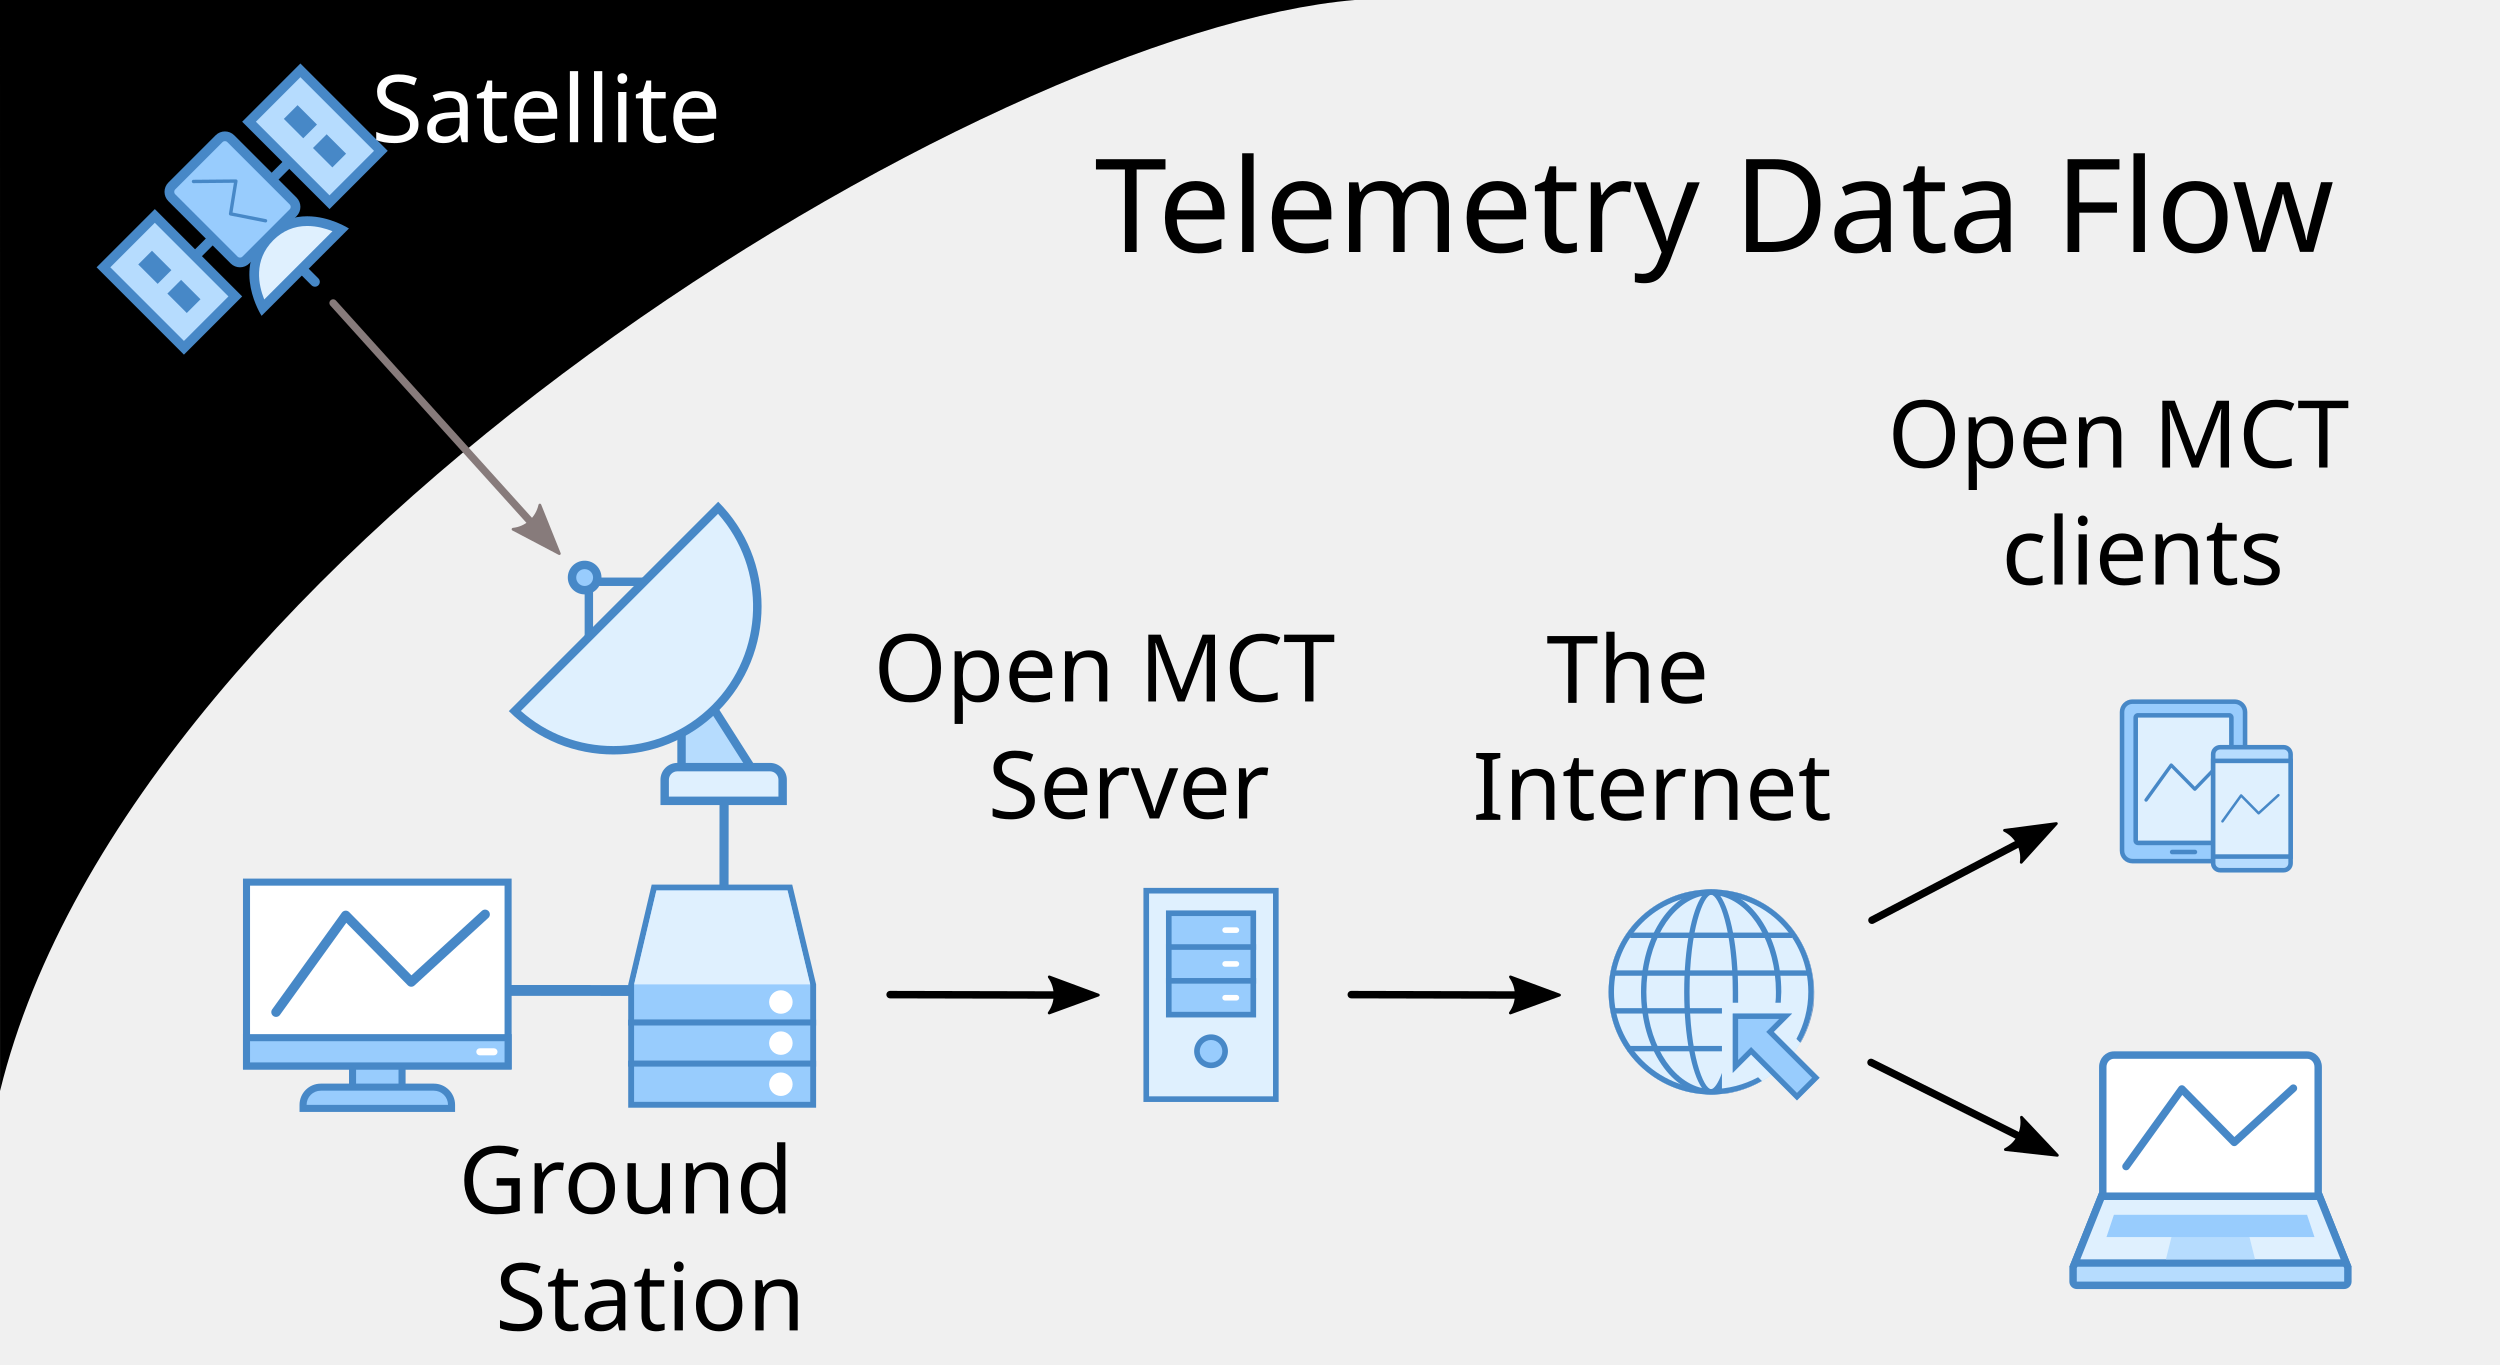
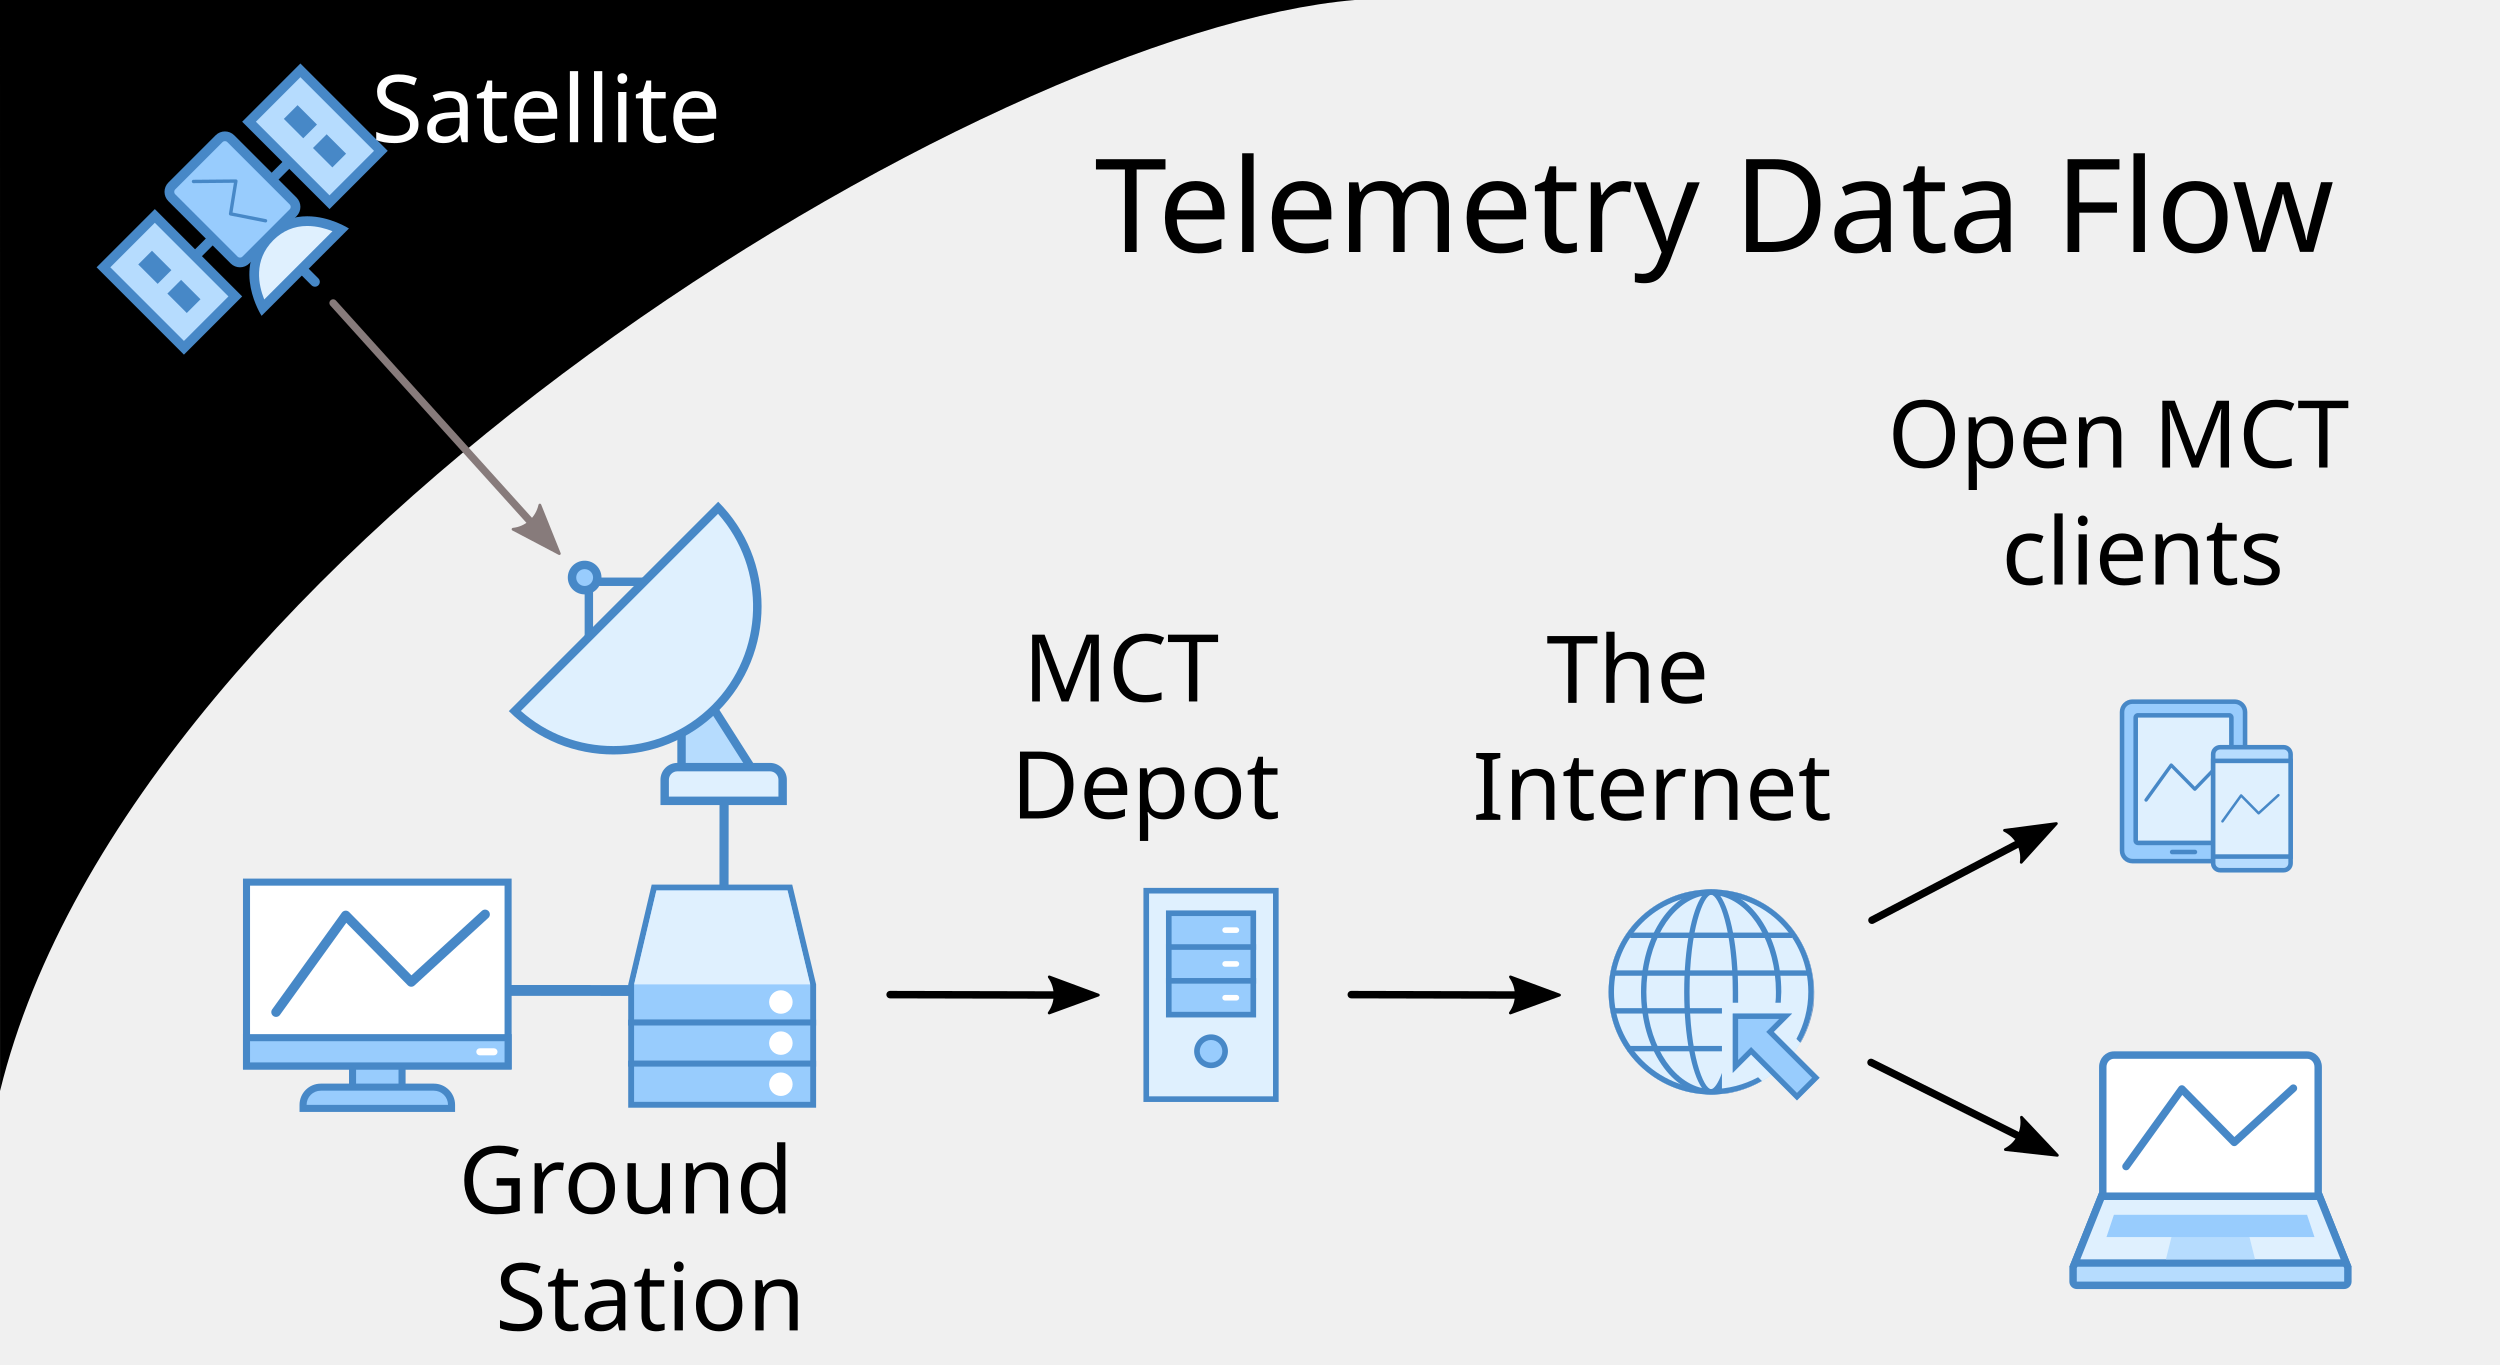
<svg xmlns="http://www.w3.org/2000/svg" width="169.627mm" height="92.563mm" viewBox="0 0 601.04 327.977" id="svg3352" version="1.1">
  <defs id="defs3354">
    <marker style="overflow:visible" id="marker10805" refX="0" refY="0" orient="auto">
      <path transform="scale(-0.6,-0.6)" d="M 8.719,4.034 -2.207,0.016 8.719,-4.002 c -1.745,2.372 -1.735,5.617 -6e-7,8.035 z" style="fill:#000000;fill-opacity:1;fill-rule:evenodd;stroke:#000000;stroke-width:0.625;stroke-linejoin:round;stroke-opacity:1" id="path10807" />
    </marker>
    <marker style="overflow:visible" id="marker10657" refX="0" refY="0" orient="auto">
      <path transform="scale(-0.6,-0.6)" d="M 8.719,4.034 -2.207,0.016 8.719,-4.002 c -1.745,2.372 -1.735,5.617 -6e-7,8.035 z" style="fill:#877b7b;fill-opacity:1;fill-rule:evenodd;stroke:#877b7b;stroke-width:0.625;stroke-linejoin:round;stroke-opacity:1" id="path10659" />
    </marker>
    <marker style="overflow:visible" id="marker10515" refX="0" refY="0" orient="auto">
      <path transform="scale(-0.6,-0.6)" d="M 8.719,4.034 -2.207,0.016 8.719,-4.002 c -1.745,2.372 -1.735,5.617 -6e-7,8.035 z" style="fill:#000000;fill-opacity:1;fill-rule:evenodd;stroke:#000000;stroke-width:0.625;stroke-linejoin:round;stroke-opacity:1" id="path10517" />
    </marker>
    <marker style="overflow:visible" id="marker10505" refX="0" refY="0" orient="auto">
      <path transform="scale(-0.6,-0.6)" d="M 8.719,4.034 -2.207,0.016 8.719,-4.002 c -1.745,2.372 -1.735,5.617 -6e-7,8.035 z" style="fill:#000000;fill-opacity:1;fill-rule:evenodd;stroke:#000000;stroke-width:0.625;stroke-linejoin:round;stroke-opacity:1" id="path10507" />
    </marker>
    <marker orient="auto" refY="0" refX="0" id="Arrow2Mend" style="overflow:visible">
      <path id="path4456" style="fill:#000000;fill-opacity:1;fill-rule:evenodd;stroke:#000000;stroke-width:0.625;stroke-linejoin:round;stroke-opacity:1" d="M 8.719,4.034 -2.207,0.016 8.719,-4.002 c -1.745,2.372 -1.735,5.617 -6e-7,8.035 z" transform="scale(-0.6,-0.6)" />
    </marker>
    <marker style="overflow:visible" id="marker10229" refX="0" refY="0" orient="auto">
      <path transform="matrix(-1.1,0,0,-1.1,-1.1,0)" d="M 8.719,4.034 -2.207,0.016 8.719,-4.002 c -1.745,2.372 -1.735,5.617 -6e-7,8.035 z" style="fill:#000000;fill-opacity:1;fill-rule:evenodd;stroke:#000000;stroke-width:0.625;stroke-linejoin:round;stroke-opacity:1" id="path10231" />
    </marker>
    <marker style="overflow:visible" id="marker10105" refX="0" refY="0" orient="auto">
      <path transform="matrix(-1.1,0,0,-1.1,-1.1,0)" d="M 8.719,4.034 -2.207,0.016 8.719,-4.002 c -1.745,2.372 -1.735,5.617 -6e-7,8.035 z" style="fill:#000000;fill-opacity:1;fill-rule:evenodd;stroke:#000000;stroke-width:0.625;stroke-linejoin:round;stroke-opacity:1" id="path10107" />
    </marker>
    <marker style="overflow:visible" id="marker9987" refX="0" refY="0" orient="auto">
      <path transform="matrix(-1.1,0,0,-1.1,-1.1,0)" d="M 8.719,4.034 -2.207,0.016 8.719,-4.002 c -1.745,2.372 -1.735,5.617 -6e-7,8.035 z" style="fill:#000000;fill-opacity:1;fill-rule:evenodd;stroke:#000000;stroke-width:0.625;stroke-linejoin:round;stroke-opacity:1" id="path9989" />
    </marker>
    <marker style="overflow:visible" id="marker9977" refX="0" refY="0" orient="auto">
      <path transform="matrix(-1.1,0,0,-1.1,-1.1,0)" d="M 8.719,4.034 -2.207,0.016 8.719,-4.002 c -1.745,2.372 -1.735,5.617 -6e-7,8.035 z" style="fill:#000000;fill-opacity:1;fill-rule:evenodd;stroke:#000000;stroke-width:0.625;stroke-linejoin:round;stroke-opacity:1" id="path9979" />
    </marker>
    <marker style="overflow:visible" id="marker9847" refX="0" refY="0" orient="auto">
      <path transform="matrix(-0.8,0,0,-0.8,-10,0)" style="fill:#000000;fill-opacity:1;fill-rule:evenodd;stroke:#000000;stroke-width:1pt;stroke-opacity:1" d="M 0,0 5,-5 -12.5,0 5,5 0,0 Z" id="path9849" />
    </marker>
    <marker style="overflow:visible" id="marker9741" refX="0" refY="0" orient="auto">
      <path transform="matrix(-0.8,0,0,-0.8,-10,0)" style="fill:#000000;fill-opacity:1;fill-rule:evenodd;stroke:#000000;stroke-width:1pt;stroke-opacity:1" d="M 0,0 5,-5 -12.5,0 5,5 0,0 Z" id="path9743" />
    </marker>
    <marker style="overflow:visible" id="marker9641" refX="0" refY="0" orient="auto">
      <path transform="matrix(-0.8,0,0,-0.8,-10,0)" style="fill:#000000;fill-opacity:1;fill-rule:evenodd;stroke:#000000;stroke-width:1pt;stroke-opacity:1" d="M 0,0 5,-5 -12.5,0 5,5 0,0 Z" id="path9643" />
    </marker>
    <marker style="overflow:visible" id="marker9631" refX="0" refY="0" orient="auto">
      <path transform="matrix(-0.8,0,0,-0.8,-10,0)" style="fill:#000000;fill-opacity:1;fill-rule:evenodd;stroke:#000000;stroke-width:1pt;stroke-opacity:1" d="M 0,0 5,-5 -12.5,0 5,5 0,0 Z" id="path9633" />
    </marker>
    <marker style="overflow:visible" id="marker9437" refX="0" refY="0" orient="auto">
      <path transform="matrix(-1.1,0,0,-1.1,-1.1,0)" d="M 8.719,4.034 -2.207,0.016 8.719,-4.002 c -1.745,2.372 -1.735,5.617 -6e-7,8.035 z" style="fill:#000000;fill-opacity:1;fill-rule:evenodd;stroke:#000000;stroke-width:0.625;stroke-linejoin:round;stroke-opacity:1" id="path9439" />
    </marker>
    <marker style="overflow:visible" id="marker9355" refX="0" refY="0" orient="auto">
      <path transform="matrix(-1.1,0,0,-1.1,-1.1,0)" d="M 8.719,4.034 -2.207,0.016 8.719,-4.002 c -1.745,2.372 -1.735,5.617 -6e-7,8.035 z" style="fill:#000000;fill-opacity:1;fill-rule:evenodd;stroke:#000000;stroke-width:0.625;stroke-linejoin:round;stroke-opacity:1" id="path9357" />
    </marker>
    <marker style="overflow:visible" id="marker9279" refX="0" refY="0" orient="auto">
      <path transform="matrix(-1.1,0,0,-1.1,-1.1,0)" d="M 8.719,4.034 -2.207,0.016 8.719,-4.002 c -1.745,2.372 -1.735,5.617 -6e-7,8.035 z" style="fill:#000000;fill-opacity:1;fill-rule:evenodd;stroke:#000000;stroke-width:0.625;stroke-linejoin:round;stroke-opacity:1" id="path9281" />
    </marker>
    <marker style="overflow:visible" id="marker9209" refX="0" refY="0" orient="auto">
      <path transform="matrix(-1.1,0,0,-1.1,-1.1,0)" d="M 8.719,4.034 -2.207,0.016 8.719,-4.002 c -1.745,2.372 -1.735,5.617 -6e-7,8.035 z" style="fill:#000000;fill-opacity:1;fill-rule:evenodd;stroke:#000000;stroke-width:0.625;stroke-linejoin:round;stroke-opacity:1" id="path9211" />
    </marker>
    <marker orient="auto" refY="0" refX="0" id="Arrow2Lend" style="overflow:visible">
      <path id="path4450" style="fill:#000000;fill-opacity:1;fill-rule:evenodd;stroke:#000000;stroke-width:0.625;stroke-linejoin:round;stroke-opacity:1" d="M 8.719,4.034 -2.207,0.016 8.719,-4.002 c -1.745,2.372 -1.735,5.617 -6e-7,8.035 z" transform="matrix(-1.1,0,0,-1.1,-1.1,0)" />
    </marker>
    <marker orient="auto" refY="0" refX="0" id="Arrow1Lend" style="overflow:visible">
      <path id="path4432" d="M 0,0 5,-5 -12.5,0 5,5 0,0 Z" style="fill:#000000;fill-opacity:1;fill-rule:evenodd;stroke:#000000;stroke-width:1pt;stroke-opacity:1" transform="matrix(-0.8,0,0,-0.8,-10,0)" />
    </marker>
    <marker orient="auto" refY="0" refX="0" id="Arrow2Lend-5" style="overflow:visible">
      <path id="path4450-3" style="fill:#000000;fill-opacity:1;fill-rule:evenodd;stroke:#000000;stroke-width:0.625;stroke-linejoin:round;stroke-opacity:1" d="M 8.719,4.034 -2.207,0.016 8.719,-4.002 c -1.745,2.372 -1.735,5.617 -6e-7,8.035 z" transform="matrix(-1.1,0,0,-1.1,-1.1,0)" />
    </marker>
    <marker orient="auto" refY="0" refX="0" id="Arrow2Lend-5-0" style="overflow:visible">
      <path id="path4450-3-7" style="fill:#000000;fill-opacity:1;fill-rule:evenodd;stroke:#000000;stroke-width:0.625;stroke-linejoin:round;stroke-opacity:1" d="M 8.719,4.034 -2.207,0.016 8.719,-4.002 c -1.745,2.372 -1.735,5.617 -6e-7,8.035 z" transform="matrix(-1.1,0,0,-1.1,-1.1,0)" />
    </marker>
    <marker orient="auto" refY="0" refX="0" id="Arrow2Lend-5-0-5" style="overflow:visible">
      <path id="path4450-3-7-9" style="fill:#000000;fill-opacity:1;fill-rule:evenodd;stroke:#000000;stroke-width:0.625;stroke-linejoin:round;stroke-opacity:1" d="M 8.719,4.034 -2.207,0.016 8.719,-4.002 c -1.745,2.372 -1.735,5.617 -6e-7,8.035 z" transform="matrix(-1.1,0,0,-1.1,-1.1,0)" />
    </marker>
    <marker orient="auto" refY="0" refX="0" id="Arrow2Lend-5-0-4" style="overflow:visible">
      <path id="path4450-3-7-5" style="fill:#000000;fill-opacity:1;fill-rule:evenodd;stroke:#000000;stroke-width:0.625;stroke-linejoin:round;stroke-opacity:1" d="M 8.719,4.034 -2.207,0.016 8.719,-4.002 c -1.745,2.372 -1.735,5.617 -6e-7,8.035 z" transform="matrix(-1.1,0,0,-1.1,-1.1,0)" />
    </marker>
    <marker orient="auto" refY="0" refX="0" id="Arrow2Lend-5-0-4-6" style="overflow:visible">
      <path id="path4450-3-7-5-7" style="fill:#000000;fill-opacity:1;fill-rule:evenodd;stroke:#000000;stroke-width:0.625;stroke-linejoin:round;stroke-opacity:1" d="M 8.719,4.034 -2.207,0.016 8.719,-4.002 c -1.745,2.372 -1.735,5.617 -6e-7,8.035 z" transform="matrix(-1.1,0,0,-1.1,-1.1,0)" />
    </marker>
  </defs>
  <g id="layer1" transform="translate(0.00554985,-680.3128)">
    <path style="fill:#000000;fill-opacity:1;fill-rule:evenodd;stroke:none;stroke-width:1px;stroke-linecap:butt;stroke-linejoin:miter;stroke-opacity:1" d="M 0.007,942.611 C 31.668,812.862 236.983,687.741 325.728,680.313 l -325.734,10e-4 z" id="path11027" />
    <g id="g3375" transform="matrix(-2.333333,0,0,2.333333,114.2143,693.2432)">
      <path id="path4" d="M 16,8 32,24" stroke-miterlimit="10" style="fill:none;stroke:#4788c7;stroke-miterlimit:10" />
      <path id="path6" transform="matrix(0.7070944,-0.7071191,0.7071191,0.7070944,-1.177571,14.15716)" d="m 10.636,4.757 11.728,0 0,7.485 -11.728,0 z" style="fill:#b6dcfe" />
      <path id="path8" d="M 18,2.414 22.586,7 15,14.586 10.414,10 18,2.414 M 18,1 l -9,9 6,6 9,-9 -6,-6 0,0 z" style="fill:#4788c7" />
      <path id="path10" transform="matrix(0.7070944,-0.7071191,0.7071191,0.7070944,-7.390774,29.15753)" d="m 25.636,19.757 11.728,0 0,7.485 -11.728,0 z" style="fill:#b6dcfe" />
      <path id="path12" d="M 33,17.414 37.586,22 30,29.586 25.414,25 33,17.414 M 33,16 l -9,9 6,6 9,-9 -6,-6 0,0 z" style="fill:#4788c7" />
      <path id="path14" d="M 16.5,23.5 24,16" stroke-miterlimit="10" style="fill:none;stroke:#4788c7;stroke-linecap:round;stroke-miterlimit:10" />
      <path id="path16" d="m 24.224,21.5 c -0.229,0 -0.444,-0.089 -0.606,-0.251 l -4.867,-4.866 c -0.334,-0.334 -0.334,-0.879 0,-1.213 L 25.17,8.751 C 25.333,8.589 25.547,8.5 25.776,8.5 c 0.229,0 0.444,0.089 0.606,0.251 l 4.867,4.866 c 0.334,0.334 0.334,0.879 0,1.213 L 24.83,21.249 C 24.667,21.411 24.453,21.5 24.224,21.5 Z" style="fill:#98ccfd" />
      <path id="path18" d="m 25.776,9 c 0.055,0 0.162,0.014 0.253,0.105 l 4.866,4.866 c 0.091,0.091 0.105,0.197 0.105,0.253 0,0.055 -0.014,0.162 -0.105,0.253 l -6.419,6.419 C 24.385,20.986 24.279,21 24.224,21 24.169,21 24.062,20.986 23.971,20.895 L 19.105,16.029 C 19.014,15.938 19,15.832 19,15.776 c 0,-0.055 0.014,-0.162 0.105,-0.253 L 25.524,9.104 C 25.615,9.014 25.721,9 25.776,9 m 0,-1 c -0.347,0 -0.695,0.132 -0.96,0.397 l -6.419,6.419 c -0.53,0.53 -0.53,1.389 0,1.919 l 4.866,4.866 c 0.266,0.267 0.613,0.399 0.961,0.399 0.347,0 0.695,-0.132 0.96,-0.397 l 6.419,-6.419 c 0.53,-0.53 0.53,-1.389 0,-1.919 L 26.737,8.399 C 26.471,8.132 26.124,8 25.776,8 l 0,0 z" style="fill:#4788c7" />
      <path id="path20" d="m 13.825,18.117 c 0.708,-0.349 2.017,-0.876 3.474,-0.876 1.482,0 2.776,0.543 3.847,1.613 2.63,2.63 1.382,6.01 0.737,7.32 l -8.058,-8.057 z" style="fill:#dff0fe" />
      <path id="path22" d="m 17.298,17.742 c 1.345,0 2.52,0.493 3.493,1.467 2.075,2.075 1.519,4.648 0.936,6.105 L 14.693,18.28 c 0.686,-0.271 1.613,-0.538 2.605,-0.538 m 0,-1 C 14.946,16.742 13,18 13,18 l 9,9 c 0,0 3.141,-4.857 -0.501,-8.499 -1.336,-1.336 -2.837,-1.759 -4.201,-1.759 l 0,0 z" style="fill:#4788c7" />
      <path id="path24" d="m 14,11 2,-2 m 1,-1 2,-2 m 10,20 2,-2 m 1,-1 2,-2" stroke-miterlimit="10" style="fill:none;stroke:#4788c7;stroke-width:2;stroke-miterlimit:10" />
    </g>
    <g id="g3416" transform="matrix(1.354455,0,0,1.354455,264.0577,892.4184)">
      <path id="path3390" d="m 8.5,1.5 23,0 0,37 -23,0 z" style="fill:#dff0fe" />
      <path id="path3392" d="M 31,2 31,38 9,38 9,2 31,2 M 32,1 8,1 8,39 32,39 32,1 32,1 Z" style="fill:#4788c7" />
      <path id="path3394" d="m 12.5,5.5 15,0 0,18 -15,0 z" style="fill:#98ccfd" />
      <path id="path3396" d="m 27,6 0,17 -14,0 0,-17 14,0 m 1,-1 -16,0 0,19 16,0 0,-19 0,0 z" style="fill:#4788c7" />
      <path id="path3398" transform="matrix(0,1,-1,0,31.5,-8.5)" d="m 19.5,3.5 1,0 0,16 -1,0 z" style="fill:#4788c7" />
      <path id="path3400" transform="matrix(0,1,-1,0,37.5,-2.5)" d="m 19.5,9.5 1,0 0,16 -1,0 z" style="fill:#4788c7" />
      <path id="path3402" d="m 22,14.5 0,0 C 22,14.224 22.224,14 22.5,14 l 2,0 c 0.276,0 0.5,0.224 0.5,0.5 l 0,0 c 0,0.276 -0.224,0.5 -0.5,0.5 l -2,0 C 22.224,15 22,14.776 22,14.5 Z m 0,6 0,0 C 22,20.224 22.224,20 22.5,20 l 2,0 c 0.276,0 0.5,0.224 0.5,0.5 l 0,0 c 0,0.276 -0.224,0.5 -0.5,0.5 l -2,0 C 22.224,21 22,20.776 22,20.5 Z m 0,-12 0,0 C 22,8.224 22.224,8 22.5,8 l 2,0 C 24.776,8 25,8.224 25,8.5 l 0,0 C 25,8.776 24.776,9 24.5,9 l -2,0 C 22.224,9 22,8.776 22,8.5 Z" style="fill:#ffffff" />
      <g id="g3404">
        <path id="path3406" d="m 20,27.5 a 2.5,2.5 0 1 0 0,5 2.5,2.5 0 1 0 0,-5 z" style="fill:#98ccfd" />
        <path id="path3408" d="m 20,28 c 1.103,0 2,0.897 2,2 0,1.103 -0.897,2 -2,2 -1.103,0 -2,-0.897 -2,-2 0,-1.103 0.897,-2 2,-2 m 0,-1 c -1.657,0 -3,1.343 -3,3 0,1.657 1.343,3 3,3 1.657,0 3,-1.343 3,-3 0,-1.657 -1.343,-3 -3,-3 l 0,0 z" style="fill:#4788c7" />
      </g>
    </g>
    <g id="g3458" transform="matrix(1.095435,0,0,1.095435,508.5213,847.3556)">
      <path id="path3430" d="M 3.785,36.5 C 2.525,36.5 1.5,35.476 1.5,34.216 L 1.5,3.784 C 1.5,2.524 2.525,1.5 3.785,1.5 l 22.431,0 c 1.26,0 2.285,1.024 2.285,2.284 l 0,30.432 c 0,1.26 -1.025,2.284 -2.285,2.284 l -22.431,0 z" style="fill:#98ccfd" />
      <path id="path3432" d="M 26.215,2 C 27.199,2 28,2.801 28,3.785 l 0,30.431 C 28,35.199 27.199,36 26.215,36 L 3.785,36 C 2.801,36 2,35.199 2,34.215 L 2,3.785 C 2,2.801 2.801,2 3.785,2 l 22.43,0 m 0,-1 -22.43,0 C 2.247,1 1,2.247 1,3.785 L 1,34.216 C 1,35.753 2.247,37 3.785,37 l 22.431,0 C 27.753,37 29,35.753 29,34.215 L 29,3.785 C 29,2.247 27.753,1 26.215,1 l 0,0 z" style="fill:#4788c7" />
      <path id="path3434" d="M 5,32.5 C 4.724,32.5 4.5,32.275 4.5,32 L 4.5,5 C 4.5,4.725 4.724,4.5 5,4.5 l 20,0 c 0.276,0 0.5,0.225 0.5,0.5 l 0,27 c 0,0.275 -0.224,0.5 -0.5,0.5 l -20,0 z" style="fill:#dff0fe" />
      <path id="path3436" d="M 25,5 25,32 5,32 5,5 25,5 M 25,4 5,4 C 4.448,4 4,4.448 4,5 l 0,27 c 0,0.552 0.448,1 1,1 l 20,0 c 0.552,0 1,-0.448 1,-1 L 26,5 C 26,4.448 25.552,4 25,4 l 0,0 z" style="fill:#4788c7" />
      <path id="path3438" d="m 12.5,34.5 5,0" stroke-miterlimit="10" style="fill:none;stroke:#4788c7;stroke-linecap:round;stroke-miterlimit:10" />
      <g id="g3440">
        <path id="path3442" d="M 23.038,38.5 C 22.19,38.5 21.5,37.81 21.5,36.962 l 0,-23.924 c 0,-0.848 0.69,-1.538 1.538,-1.538 l 13.924,0 c 0.848,0 1.538,0.69 1.538,1.538 l 0,23.924 c 0,0.848 -0.69,1.538 -1.538,1.538 l -13.924,0 z" style="fill:#b6dcfe" />
        <path id="path3444" d="M 36.962,12 C 37.534,12 38,12.466 38,13.038 l 0,23.924 C 38,37.534 37.534,38 36.962,38 L 23.038,38 C 22.466,38 22,37.534 22,36.962 L 22,13.038 C 22,12.466 22.466,12 23.038,12 l 13.924,0 m 0,-1 -13.924,0 C 21.912,11 21,11.912 21,13.038 l 0,23.924 C 21,38.088 21.912,39 23.038,39 l 13.924,0 C 38.088,39 39,38.088 39,36.962 L 39,13.038 C 39,11.912 38.088,11 36.962,11 l 0,0 z" style="fill:#4788c7" />
      </g>
      <g id="g3446">
        <path id="path3448" d="m 21.5,14.5 17,0 0,21 -17,0 z" style="fill:#dff0fe" />
        <path id="path3450" d="m 38,15 0,20 -16,0 0,-20 16,0 m 1,-1 -18,0 0,22 18,0 0,-22 0,0 z" style="fill:#4788c7" />
      </g>
    </g>
    <g id="g3520" transform="matrix(-2.025613,0,0,2.025613,193.2179,794.8568)">
      <path id="path4-0" d="m 26,28 -1,0 0,-15 -14,0 0,-1 15,0 z" style="fill:#4788c7" />
      <path id="path6-0" d="m 6.5,35.5 0,-1.354 6.774,-10.646 1.226,0 0,12 z" style="fill:#b6dcfe" />
      <path id="path8-2" d="M 14,24 14,35 7,35 7,34.291 13.549,24 14,24 m 1,-1 -2,0 -7,11 0,2 9,0 0,-13 0,0 z" style="fill:#4788c7" />
      <path id="path10-5" d="m 22.574,32.5 c -4.561,0 -8.848,-1.776 -12.073,-5 C 3.962,20.96 3.846,10.394 10.152,3.712 L 34.288,27.848 C 31.107,30.852 26.967,32.5 22.574,32.5 Z" style="fill:#dff0fe" />
      <path id="path12-8" d="M 10.168,4.435 33.565,27.832 C 30.531,30.527 26.666,32 22.574,32 18.147,32 13.985,30.276 10.855,27.146 4.63,20.921 4.401,10.936 10.168,4.435 M 10.147,3 c -6.863,6.863 -6.863,17.99 0,24.853 C 13.579,31.284 18.076,33 22.574,33 27.071,33 31.569,31.284 35,27.853 L 10.147,3 l 0,0 z" style="fill:#4788c7" />
      <path id="path14-5" d="m 2.5,38.5 0,-2.5 c 0,-0.827 0.673,-1.5 1.5,-1.5 l 11,0 c 0.827,0 1.5,0.673 1.5,1.5 l 0,2.5 -14,0 z" style="fill:#dff0fe" />
      <path id="path16-2" d="m 15,35 c 0.551,0 1,0.449 1,1 l 0,2 -13,0 0,-2 c 0,-0.551 0.449,-1 1,-1 l 11,0 m 0,-1 -11,0 c -1.105,0 -2,0.895 -2,2 l 0,3 15,0 0,-3 c 0,-1.105 -0.895,-2 -2,-2 l 0,0 z" style="fill:#4788c7" />
      <g id="g18">
        <path id="path20-9" d="m 26,10.5 a 1.5,1.5 0 1 0 0,3 1.5,1.5 0 1 0 0,-3 z" style="fill:#98ccfd" />
        <path id="path22-8" d="m 26,11 c 0.551,0 1,0.449 1,1 0,0.551 -0.449,1 -1,1 -0.551,0 -1,-0.449 -1,-1 0,-0.551 0.449,-1 1,-1 m 0,-1 c -1.105,0 -2,0.895 -2,2 0,1.105 0.895,2 2,2 1.105,0 2,-0.895 2,-2 0,-1.105 -0.895,-2 -2,-2 l 0,0 z" style="fill:#4788c7" />
      </g>
      <g id="g28" />
    </g>
    <g id="g3579" transform="matrix(1.297517,0,0,1.297517,385.4315,892.8435)">
      <path id="path3557" d="M 39,20 C 39,30.6 30.4,39 20,39 9.6,39 1,30.6 1,20 1,9.4 9.4,1 20,1 30.6,1 39,9.4 39,20 Z" style="fill:#c1e3f7" />
      <path id="path3559" d="m 20,1 c 0,0 0,0 0,0 0,0 0,0 0,0 0,0 0,0 0,0 C 9.4,1 1,9.4 1,20 c 0,4.1 1.3,7.9 3.5,11 l 0,0 0,0 c 3.5,4.8 9.1,8 15.5,8 0,0 0,0 0,0 0,0 0,0 0,0 0,0 0,0 0,0 0.7,0 1.3,0 2,-0.1 0.4,0 0.7,-0.1 1.1,-0.1 2.3,-0.4 4.4,-1.2 6.3,-2.3 l -0.7,-0.7 c -0.9,0.5 -1.9,1 -3,1.3 -1.3,0.4 -2.8,0.7 -3.9,0.7 0.1,-0.1 0.2,-0.3 0.3,-0.4 l 0,-2.4 c -0.7,2 -1.5,3 -2,3 0,0 0,0 0,0 -0.8,0 -2.2,-2.4 -3.1,-7 l 5,0 0,-1 -5.2,0 c -0.3,-1.7 -0.5,-3.7 -0.7,-6 l 5.9,0 0,-1 -5.9,0 c 0,-1 -0.1,-2 -0.1,-3 0,-1 0,-2 0.1,-3 l 7.9,0 c 0,1 0.1,2 0.1,3 0,0.7 0,1.4 0,2 l 1,0 c 0,-0.7 0,-1.3 0,-2 0,-1 0,-2 -0.1,-3 l 6.9,0 c 0.1,1 0.2,2 0.2,3 0,0.7 0,1.3 -0.1,2 l 1,0 c 0.1,-0.7 0.1,-1.3 0.1,-2 0,-1 -0.1,-2 -0.2,-3 l 4.9,0 c 0.2,1 0.3,2 0.3,3 0,0.7 -0.1,1.3 -0.1,2 0,0.3 -0.1,0.7 -0.1,1 l -0.2,1 c 0,0.1 -0.1,0.3 -0.1,0.4 -0.4,1.5 -0.9,2.9 -1.7,4.3 l 0.7,0.7 c 1.1,-1.9 1.9,-4.1 2.3,-6.3 C 39,22.7 39,22.4 39,22 39.1,21.3 39.1,20.7 39.1,20 39,9.4 30.6,1 20,1 Z M 34.3,9 30.6,9 C 29.3,6.4 27.6,4.3 25.6,2.9 29.1,4 32.1,6.1 34.3,9 Z M 20,2 20,2 c 0.8,0 2.2,2.4 3.1,7 L 17,9 c 0.8,-4.6 2.2,-7 3,-7 z m -5.6,0.9 c -2,1.4 -3.7,3.5 -5,6.1 L 5.7,9 C 7.9,6.1 10.9,4 14.4,2.9 Z M 15.1,23 8.2,23 C 8.1,22 8,21 8,20 8,19 8.1,18 8.2,17 l 6.9,0 c 0,1 -0.1,2 -0.1,3 0,1 0,2 0.1,3 z m 0,1 c 0.1,2.2 0.3,4.2 0.6,6 L 10,30 C 9.2,28.2 8.6,26.2 8.3,24 l 6.8,0 z m 0,-8 -6.8,0 C 8.6,13.8 9.2,11.8 10,10 l 5.7,0 c -0.2,1.8 -0.5,3.8 -0.6,6 z M 5,9.9 5,9.9 9,10 C 8.2,11.8 7.7,13.8 7.3,16 L 2.4,16 C 2.9,13.8 3.8,11.7 5,9.9 Z M 2,20 c 0,-1 0.1,-2 0.3,-3 l 4.9,0 C 7.1,18 7,19 7,20 c 0,1 0.1,2 0.2,3 L 2.3,23 C 2.1,22 2,21 2,20 Z m 0.5,4 4.8,0 c 0.3,2.2 0.9,4.2 1.7,6 L 5,30 C 3.8,28.2 3,26.2 2.5,24 Z m 3.3,7 3.6,0 c 1.3,2.6 2.9,4.7 4.9,6.1 C 10.9,35.9 7.9,33.8 5.8,31 Z m 12.5,6.8 C 15.2,37.1 12.4,34.6 10.6,31 l 5.4,0 c 0.5,3.1 1.3,5.5 2.3,6.8 z M 15.9,9 10.5,9 C 12.4,5.4 15.1,2.9 18.2,2.2 17.3,3.5 16.5,5.9 15.9,9 Z m 0.2,7 c 0.1,-2.3 0.4,-4.3 0.7,-6 l 6.5,0 c 0.3,1.7 0.5,3.7 0.7,6 l -7.9,0 z M 21.7,2.2 c 3.1,0.7 5.9,3.2 7.7,6.8 L 24,9 C 23.5,5.9 22.7,3.5 21.7,2.2 Z M 24.9,16 c -0.1,-2.2 -0.3,-4.2 -0.6,-6 l 5.7,0 c 0.8,1.8 1.4,3.8 1.7,6 l -6.8,0 z m 7.8,0 C 32.4,13.8 31.8,11.8 31,10 l 4,0 0,-0.1 c 1.2,1.8 2.1,3.9 2.6,6.1 l -4.9,0 z" style="fill:#7290bb" />
      <path id="path3561" d="M 39,20 C 39,30.6 30.4,39 20,39 9.6,39 1,30.6 1,20 1,9.4 9.4,1 20,1 30.6,1 39,9.4 39,20 Z" style="fill:#dff0fe" />
      <path id="path3563" d="m 2,16 36,0 0,1 -36,0 z m 0,7 20,0 0,1 -20,0 z m 2.5,7 17.5,0 0,1 -17.5,0 z M 5,9 35,9 35,10 5,10 Z" style="fill:#4788c7" />
      <path id="path3565" d="M 28.7,35.8 C 26.1,37.2 23.1,38 20,38 10.1,38 2,29.9 2,20 2,9.9 9.9,2 20,2 c 10.1,0 18,7.9 18,18 0,3.1 -0.8,6.1 -2.2,8.7 l 0.7,0.7 C 38.1,26.6 39,23.4 39,20 39,9.4 30.6,1 20,1 9.4,1 1,9.4 1,20 c 0,10.6 8.6,19 19,19 3.4,0 6.6,-0.9 9.4,-2.5 l -0.7,-0.7 z" style="fill:#4788c7" />
      <path id="path3567" d="M 40.1,35.9 31.6,27.4 35,24 l -11,0 0,11 3.4,-3.4 8.5,8.5 z" style="fill:#98ccfd" />
      <path id="path3569" d="m 32.6,25 -1.7,1.7 -0.7,0.7 0.7,0.7 7.8,7.8 -2.8,2.8 -7.8,-7.8 -0.7,-0.7 -0.7,0.7 -1.7,1.7 0,-7.6 7.6,0 m 2.4,-1 -11,0 0,11 3.4,-3.4 8.5,8.5 4.2,-4.2 -8.5,-8.5 3.4,-3.4 0,0 z" style="fill:#4788c7" />
      <path id="path3571" d="M 20,1 C 12.8,1 7,9.5 7,20 c 0,10.5 5.8,19 13,19 0.1,0 0.2,0 0.3,0 0.6,0 1.1,-0.1 1.7,-0.2 l 0,-1 0,0 0,-2.8 c -0.7,2 -1.5,3 -2,3 -1.4,0 -4,-6.4 -4,-18 0,-11.6 2.6,-18 4,-18 1.4,0 4,6.4 4,18 0,0.7 0,1.4 0,2 l 1,0 c 0,-0.7 0,-1.3 0,-2 C 25,11.8 23.6,4.9 21.7,2.2 27.5,3.5 32,11 32,20 c 0,0.7 0,1.3 -0.1,2 l 1,0 C 32.9,21.3 33,20.7 33,20 33,9.5 27.2,1 20,1 Z m -5,19 c 0,8.2 1.4,15.1 3.3,17.8 C 12.5,36.5 8,29 8,20 8,11 12.5,3.5 18.3,2.2 16.4,4.9 15,11.8 15,20 Z" style="fill:#4788c7" />
    </g>
    <g id="g3613" transform="matrix(1.785714,0,0,1.785714,495.7143,925.9336)">
      <path id="path3591" d="M 2,35.5 C 1.724,35.5 1.5,35.276 1.5,35 l 0,-1.904 3.838,-9.596 29.323,0 3.838,9.596 0,1.904 c 0,0.276 -0.224,0.5 -0.5,0.5 L 2,35.5 Z" style="fill:#b6dcfe" />
      <path id="path3593" d="M 34.323,24 38,33.193 38,35 2,35 2,33.193 5.677,24 34.323,24 M 35,23 5,23 1,33 1,35 c 0,0.552 0.448,1 1,1 l 36,0 c 0.552,0 1,-0.448 1,-1 l 0,-2 -4,-10 0,0 z" style="fill:#4788c7" />
      <path id="path3595" d="m 1.738,32.5 3.6,-9 29.324,0 3.6,9 z" style="fill:#dff0fe" />
      <path id="path3597" d="m 34.323,24 3.2,8 -35.046,0 3.2,-8 28.646,0 M 35,23 5,23 1,33 l 38,0 -4,-10 0,0 z" style="fill:#4788c7" />
      <path id="path3599" d="M 5.5,23.5 5.5,6.1 C 5.5,5.218 6.173,4.5 7,4.5 l 26,0 c 0.827,0 1.5,0.718 1.5,1.6 l 0,17.4 -29,0 z" style="fill:#ffffff" />
      <path id="path3601" d="m 33,5 c 0.551,0 1,0.493 1,1.1 L 34,23 6,23 6,6.1 C 6,5.493 6.449,5 7,5 L 33,5 M 33,4 7,4 C 5.895,4 5,4.94 5,6.1 L 5,24 35,24 35,6.1 C 35,4.94 34.105,4 33,4 l 0,0 z" style="fill:#4788c7" />
      <path id="path3603" d="m 25,28 -10,0 -1,4 12,0 z" style="fill:#b6dcfe" />
      <path id="path3605" d="m 7,26 26,0 1,3 -28,0 z" style="fill:#98ccfd" />
    </g>
    <path style="fill:none;fill-rule:evenodd;stroke:#877b7b;stroke-width:1.8;stroke-linecap:round;stroke-linejoin:round;stroke-miterlimit:4;stroke-dasharray:none;stroke-dashoffset:0;stroke-opacity:1;marker-end:url(#marker10657)" d="m 80.087,753.163 52.77,58.485" id="path3623" />
    <g id="g3495-8" transform="matrix(1.411713,0,0,1.411713,145.3789,891.5674)">
      <path id="path3473-8" d="m 4.5,24.5 0,-6.442 3.896,-16.558 23.138,0 3.966,16.559 0,6.441 z" style="fill:#98ccfd" />
      <path id="path3475-5" d="M 31.14,2 35,18.118 35,24 5,24 5,18.116 8.792,2 31.14,2 M 31.929,1 8,1 4,18 l 0,7 32,0 0,-7 -4.071,-17 0,0 z" style="fill:#4788c7" />
      <path id="path3477-5" d="M 35,18 5,18 8.808,2 31.129,2 Z" style="fill:#dff0fe" />
      <path id="path3479-9" d="m 4.5,24.5 31,0 0,7 -31,0 z" style="fill:#98ccfd" />
      <path id="path3481-3" d="m 35,25 0,6 -30,0 0,-6 30,0 m 1,-1 -32,0 0,8 32,0 0,-8 0,0 z" style="fill:#4788c7" />
      <path id="path3483-7" d="m 4.5,31.5 31,0 0,7 -31,0 z" style="fill:#98ccfd" />
      <path id="path3485-4" d="m 35,32 0,6 -30,0 0,-6 30,0 m 1,-1 -32,0 0,8 32,0 0,-8 0,0 z" style="fill:#4788c7" />
      <path id="path3487-4" d="m 30,33 a 2,2 0 1 0 0,4 2,2 0 1 0 0,-4 z m 0,-7 a 2,2 0 1 0 0,4 2,2 0 1 0 0,-4 z m 0,-7 a 2,2 0 1 0 0,4 2,2 0 1 0 0,-4 z" style="fill:#ffffff" />
    </g>
    <path style="fill:none;fill-rule:evenodd;stroke:#000000;stroke-width:1.8;stroke-linecap:round;stroke-linejoin:round;stroke-miterlimit:4;stroke-dasharray:none;stroke-dashoffset:0;stroke-opacity:1;marker-end:url(#marker10515)" d="m 213.994,919.436 47.667,0.115" id="path3623-5-2" />
    <text xml:space="preserve" style="font-style:normal;font-variant:normal;font-weight:normal;font-stretch:normal;font-size:22.5px;line-height:125%;font-family:Quicksand;-inkscape-font-specification:Quicksand;letter-spacing:0px;word-spacing:0px;fill:#000000;fill-opacity:1;stroke:none;stroke-width:1px;stroke-linecap:butt;stroke-linejoin:miter;stroke-opacity:1" x="170.955" y="972.029" id="text6896">
      <tspan id="tspan6898" x="170.955" y="972.029" style="font-style:normal;font-variant:normal;font-weight:normal;font-stretch:normal;font-size:22.5px;font-family:Quicksand;-inkscape-font-specification:Quicksand;text-align:center;text-anchor:middle">Ground</tspan>
      <tspan x="170.955" y="1000.154" id="tspan6974" style="font-style:normal;font-variant:normal;font-weight:normal;font-stretch:normal;font-size:22.5px;font-family:Quicksand;-inkscape-font-specification:Quicksand;text-align:center;text-anchor:middle">Station</tspan>
    </text>
    <path style="fill:none;fill-rule:evenodd;stroke:#4788c7;stroke-width:2.2;stroke-linecap:butt;stroke-linejoin:miter;stroke-miterlimit:4;stroke-dasharray:none;stroke-opacity:1" d="m 174.077,873.351 -0.022,20.439" id="path6972" />
    <text xml:space="preserve" style="font-style:normal;font-variant:normal;font-weight:normal;font-stretch:normal;font-size:22.5px;line-height:125%;font-family:Quicksand;-inkscape-font-specification:Quicksand;letter-spacing:0px;word-spacing:0px;fill:#ffffff;fill-opacity:1;stroke:none;stroke-width:1px;stroke-linecap:butt;stroke-linejoin:miter;stroke-opacity:1" x="145.938" y="714.499" id="text6896-9">
      <tspan x="145.938" y="714.499" id="tspan6974-2" style="font-style:normal;font-variant:normal;font-weight:normal;font-stretch:normal;font-size:22.5px;font-family:Quicksand;-inkscape-font-specification:Quicksand;text-align:center;text-anchor:middle;fill:#ffffff;fill-opacity:1">Satellite</tspan>
    </text>
    <text xml:space="preserve" style="font-style:normal;font-variant:normal;font-weight:normal;font-stretch:normal;font-size:30px;line-height:125%;font-family:Arial;-inkscape-font-specification:Arial;letter-spacing:0px;word-spacing:0px;fill:#000000;fill-opacity:1;stroke:none;stroke-width:1px;stroke-linecap:butt;stroke-linejoin:miter;stroke-opacity:1" x="258.571" y="1050.219" id="text6999">
      <tspan id="tspan7001" x="258.571" y="1050.219" />
    </text>
-     <text xml:space="preserve" style="font-style:normal;font-variant:normal;font-weight:normal;font-stretch:normal;font-size:22.5px;line-height:125%;font-family:Quicksand;-inkscape-font-specification:Quicksand;text-align:center;letter-spacing:0px;word-spacing:0px;text-anchor:middle;fill:#000000;fill-opacity:1;stroke:none;stroke-width:1px;stroke-linecap:butt;stroke-linejoin:miter;stroke-opacity:1" x="285.995" y="848.954" id="text7003">
-       <tspan id="tspan7005" x="285.995" y="848.954" style="font-style:normal;font-variant:normal;font-weight:normal;font-stretch:normal;font-size:22.5px;font-family:Quicksand;-inkscape-font-specification:Quicksand;text-align:center;text-anchor:middle">Open MCT</tspan>
-       <tspan x="285.995" y="877.079" style="font-style:normal;font-variant:normal;font-weight:normal;font-stretch:normal;font-size:22.5px;font-family:Quicksand;-inkscape-font-specification:Quicksand;text-align:center;text-anchor:middle" id="tspan7007">Server</tspan>
+     <text xml:space="preserve" style="font-style:normal;font-variant:normal;font-weight:normal;font-stretch:normal;font-size:22.5px;line-height:125%;font-family:Quicksand;-inkscape-font-specification:Quicksand;text-align:center;letter-spacing:0px;word-spacing:0px;text-anchor:middle;fill:#000000;fill-opacity:1;stroke:none;stroke-width:1px;stroke-linecap:butt;stroke-linejoin:miter;stroke-opacity:1" x="289.995" y="848.954" id="text7003">
+       <tspan x="289.995" y="848.954" style="font-style:normal;font-variant:normal;font-weight:normal;font-stretch:normal;font-size:22.5px;font-family:Quicksand;-inkscape-font-specification:Quicksand;text-align:center;text-anchor:middle" id="tspan7007">MCT</tspan>
+       <tspan x="289.995" y="877.079" style="font-style:normal;font-variant:normal;font-weight:normal;font-stretch:normal;font-size:22.5px;font-family:Quicksand;-inkscape-font-specification:Quicksand;text-align:center;text-anchor:middle" id="tspan4443">Depot</tspan>
    </text>
    <text xml:space="preserve" style="font-style:normal;font-variant:normal;font-weight:normal;font-stretch:normal;font-size:22.5px;line-height:125%;font-family:Quicksand;-inkscape-font-specification:Quicksand;text-align:center;letter-spacing:0px;word-spacing:0px;text-anchor:middle;fill:#000000;fill-opacity:1;stroke:none;stroke-width:1px;stroke-linecap:butt;stroke-linejoin:miter;stroke-opacity:1" x="411.792" y="849.291" id="text7003-6">
      <tspan x="411.792" y="849.291" style="font-style:normal;font-variant:normal;font-weight:normal;font-stretch:normal;font-size:22.5px;font-family:Quicksand;-inkscape-font-specification:Quicksand;text-align:center;text-anchor:middle" id="tspan11565">The</tspan>
      <tspan x="411.792" y="877.416" style="font-style:normal;font-variant:normal;font-weight:normal;font-stretch:normal;font-size:22.5px;font-family:Quicksand;-inkscape-font-specification:Quicksand;text-align:center;text-anchor:middle" id="tspan11569">Internet</tspan>
    </text>
    <text xml:space="preserve" style="font-style:normal;font-variant:normal;font-weight:normal;font-stretch:normal;font-size:22.5px;line-height:125%;font-family:Quicksand;-inkscape-font-specification:Quicksand;text-align:center;letter-spacing:0px;word-spacing:0px;text-anchor:middle;fill:#000000;fill-opacity:1;stroke:none;stroke-width:1px;stroke-linecap:butt;stroke-linejoin:miter;stroke-opacity:1" x="529.781" y="792.713" id="text7118">
      <tspan id="tspan7120" x="529.781" y="792.713" style="font-style:normal;font-variant:normal;font-weight:normal;font-stretch:normal;font-size:22.5px;font-family:Quicksand;-inkscape-font-specification:Quicksand">Open MCT</tspan>
      <tspan x="529.781" y="820.838" id="tspan7122" style="font-style:normal;font-variant:normal;font-weight:normal;font-stretch:normal;font-size:22.5px;font-family:Quicksand;-inkscape-font-specification:Quicksand">clients</tspan>
    </text>
    <path style="fill:none;fill-rule:evenodd;stroke:#000000;stroke-width:1.8;stroke-linecap:round;stroke-linejoin:round;stroke-miterlimit:4;stroke-dasharray:none;stroke-dashoffset:0;stroke-opacity:1;marker-end:url(#marker10505)" d="m 324.87,919.436 47.667,0.115" id="path3623-5-2-8" />
    <path style="fill:none;fill-rule:evenodd;stroke:#000000;stroke-width:1.8;stroke-linecap:round;stroke-linejoin:round;stroke-miterlimit:4;stroke-dasharray:none;stroke-dashoffset:0;stroke-opacity:1;marker-end:url(#marker10805)" d="m 450.047,901.545 42.227,-22.115" id="path3623-5-2-8-8" />
    <path style="fill:none;fill-rule:evenodd;stroke:#000000;stroke-width:1.8;stroke-linecap:round;stroke-linejoin:round;stroke-miterlimit:4;stroke-dasharray:none;stroke-dashoffset:0;stroke-opacity:1;marker-end:url(#Arrow2Mend)" d="m 449.82,935.737 42.654,21.279" id="path3623-5-2-8-5" />
    <text xml:space="preserve" style="font-style:normal;font-variant:normal;font-weight:normal;font-stretch:normal;font-size:30px;line-height:125%;font-family:Arial;-inkscape-font-specification:Arial;letter-spacing:0px;word-spacing:0px;fill:#000000;fill-opacity:1;stroke:none;stroke-width:1px;stroke-linecap:butt;stroke-linejoin:miter;stroke-opacity:1" x="263.166" y="740.904" id="text11571">
      <tspan id="tspan11573" x="263.166" y="740.904" style="font-style:normal;font-variant:normal;font-weight:500;font-stretch:normal;font-size:31.25px;font-family:'Quicksand Medium';-inkscape-font-specification:'Quicksand Medium, Medium'">Telemetry Data Flow</tspan>
    </text>
    <g id="g11603" transform="matrix(1.699761,0,0,1.699761,56.70887,884.7412)">
      <path id="path11577" d="m 16.5,28.5 7,0 0,6 -7,0 z" style="fill:#98ccfd" />
      <path id="path11579" d="m 23,29 0,5 -6,0 0,-5 6,0 m 1,-1 -8,0 0,7 8,0 0,-7 0,0 z" style="fill:#4788c7" />
      <path id="path11581" d="m 1.5,4.5 37,0 0,26 -37,0 z" style="fill:#ffffff" />
      <path id="path11583" d="M 38,5 38,30 2,30 2,5 38,5 M 39,4 1,4 1,31 39,31 39,4 39,4 Z" style="fill:#4788c7" />
      <path id="path11585" d="m 1.5,26.5 37,0 0,4 -37,0 z" style="fill:#98ccfd" />
      <path id="path11587" d="m 38,27 0,3 -36,0 0,-3 36,0 m 1,-1 -38,0 0,5 38,0 0,-5 0,0 z" style="fill:#4788c7" />
      <g id="g11589">
        <path id="path11591" d="m 9.5,36.5 0,-0.5 c 0,-1.378 1.122,-2.5 2.5,-2.5 l 16,0 c 1.378,0 2.5,1.122 2.5,2.5 l 0,0.5 -21,0 z" style="fill:#98ccfd" />
        <path id="path11593" d="m 28,34 c 1.103,0 2,0.897 2,2 l -20,0 c 0,-1.103 0.897,-2 2,-2 l 16,0 m 0,-1 -16,0 c -1.657,0 -3,1.343 -3,3 l 0,1 22,0 0,-1 c 0,-1.657 -1.343,-3 -3,-3 l 0,0 z" style="fill:#4788c7" />
      </g>
      <path id="path11595" d="m 36.5,29 -2,0 C 34.224,29 34,28.776 34,28.5 l 0,0 C 34,28.224 34.224,28 34.5,28 l 2,0 c 0.276,0 0.5,0.224 0.5,0.5 l 0,0 c 0,0.276 -0.224,0.5 -0.5,0.5 z" style="fill:#ffffff" />
    </g>
    <path style="fill:none;fill-rule:evenodd;stroke:#4788c7;stroke-width:2.611;stroke-linecap:butt;stroke-linejoin:miter;stroke-miterlimit:4;stroke-dasharray:none;stroke-opacity:1" d="m 151.385,918.442 -28.953,-0.022" id="path6972-5" />
    <path style="fill:none;fill-rule:evenodd;stroke:#4788c7;stroke-width:2.3;stroke-linecap:round;stroke-linejoin:round;stroke-miterlimit:4;stroke-dasharray:none;stroke-opacity:1" d="m 66.366,923.644 16.75,-23.25 15.75,16 17.75,-16.25" id="path11679" />
    <path style="fill:none;fill-rule:evenodd;stroke:#4788c7;stroke-width:0.615;stroke-linecap:round;stroke-linejoin:round;stroke-miterlimit:4;stroke-dasharray:none;stroke-opacity:1" d="m 534.311,877.775 4.481,-6.221 4.214,4.281 4.749,-4.348" id="path11679-5" />
    <path style="fill:none;fill-rule:evenodd;stroke:#4788c7;stroke-width:0.829;stroke-linecap:round;stroke-linejoin:round;stroke-miterlimit:4;stroke-dasharray:none;stroke-opacity:1" d="m 515.947,872.644 6.04,-8.384 5.68,5.77 4.214,-4.36" id="path11679-6" />
    <path style="fill:none;fill-rule:evenodd;stroke:#4788c7;stroke-width:1.841;stroke-linecap:round;stroke-linejoin:round;stroke-miterlimit:4;stroke-dasharray:none;stroke-opacity:1" d="m 511.137,960.745 13.405,-18.606 12.604,12.804 14.205,-13.004" id="path11679-1" />
    <path style="fill:none;fill-rule:evenodd;stroke:#4788c7;stroke-width:0.818;stroke-linecap:round;stroke-linejoin:round;stroke-miterlimit:4;stroke-dasharray:none;stroke-opacity:1" d="m 46.514,723.943 10.19,-0.098 -1.267,7.883 8.395,1.663" id="path11679-58" />
  </g>
</svg>
